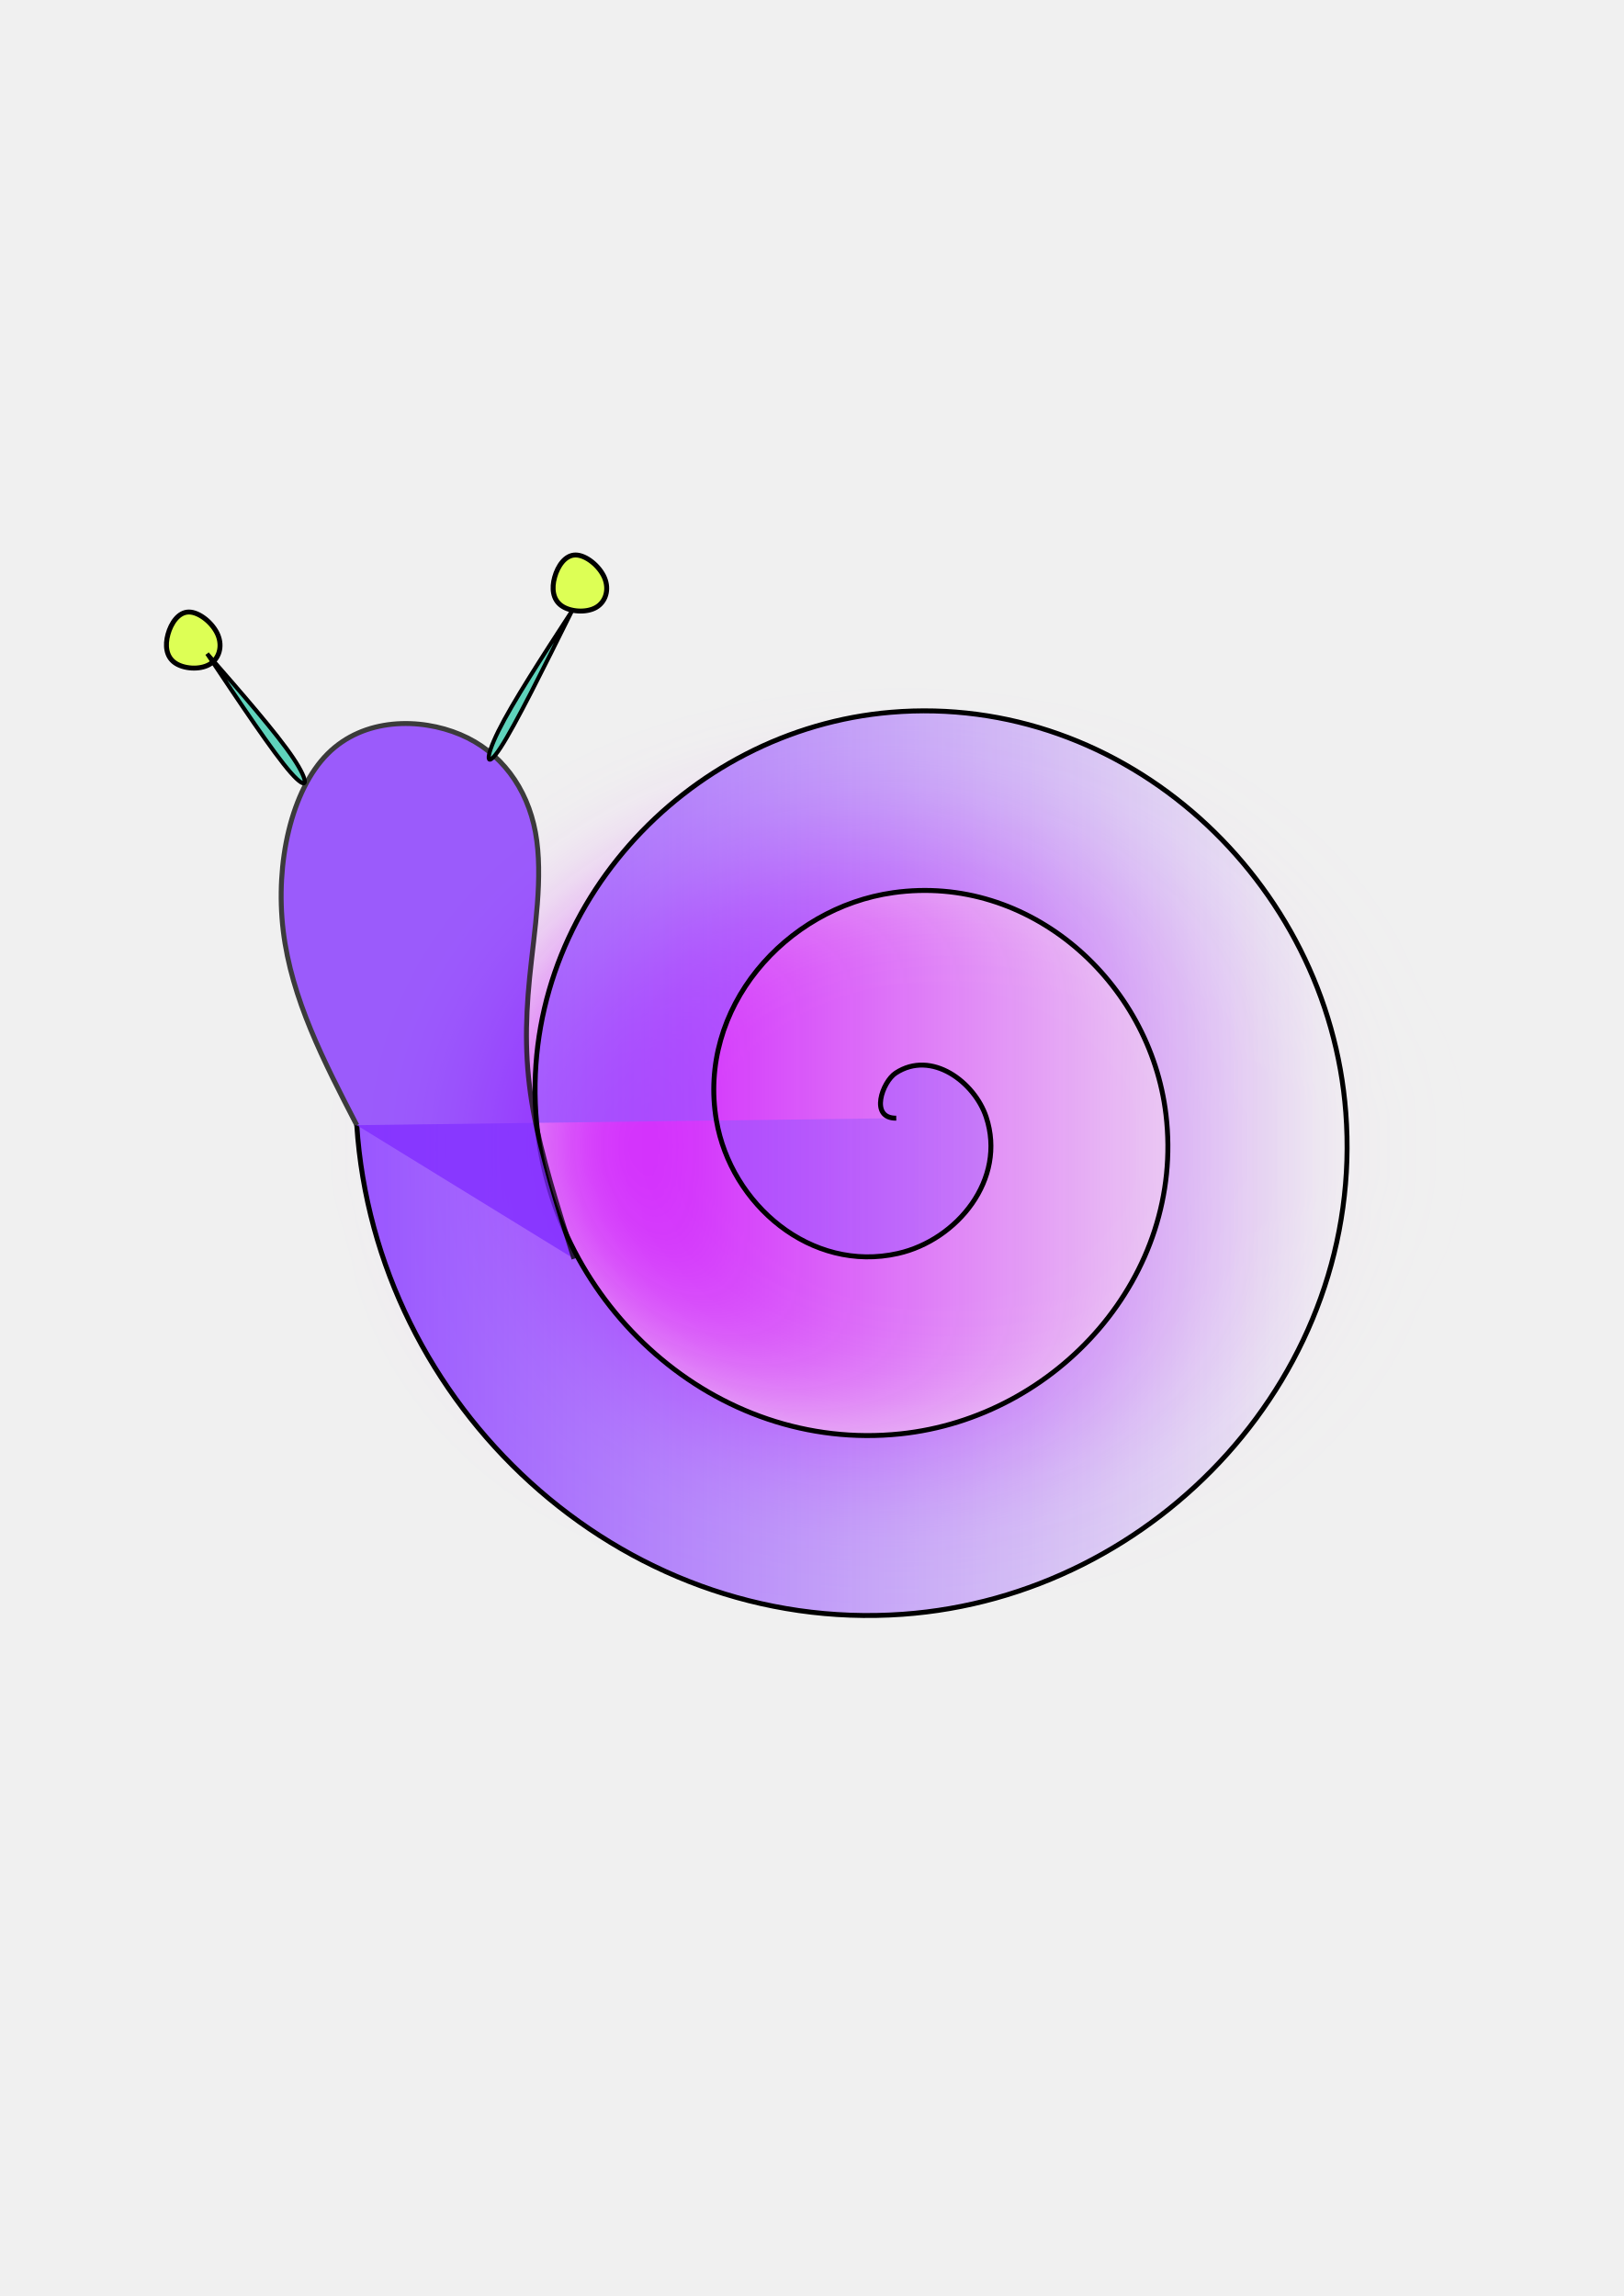
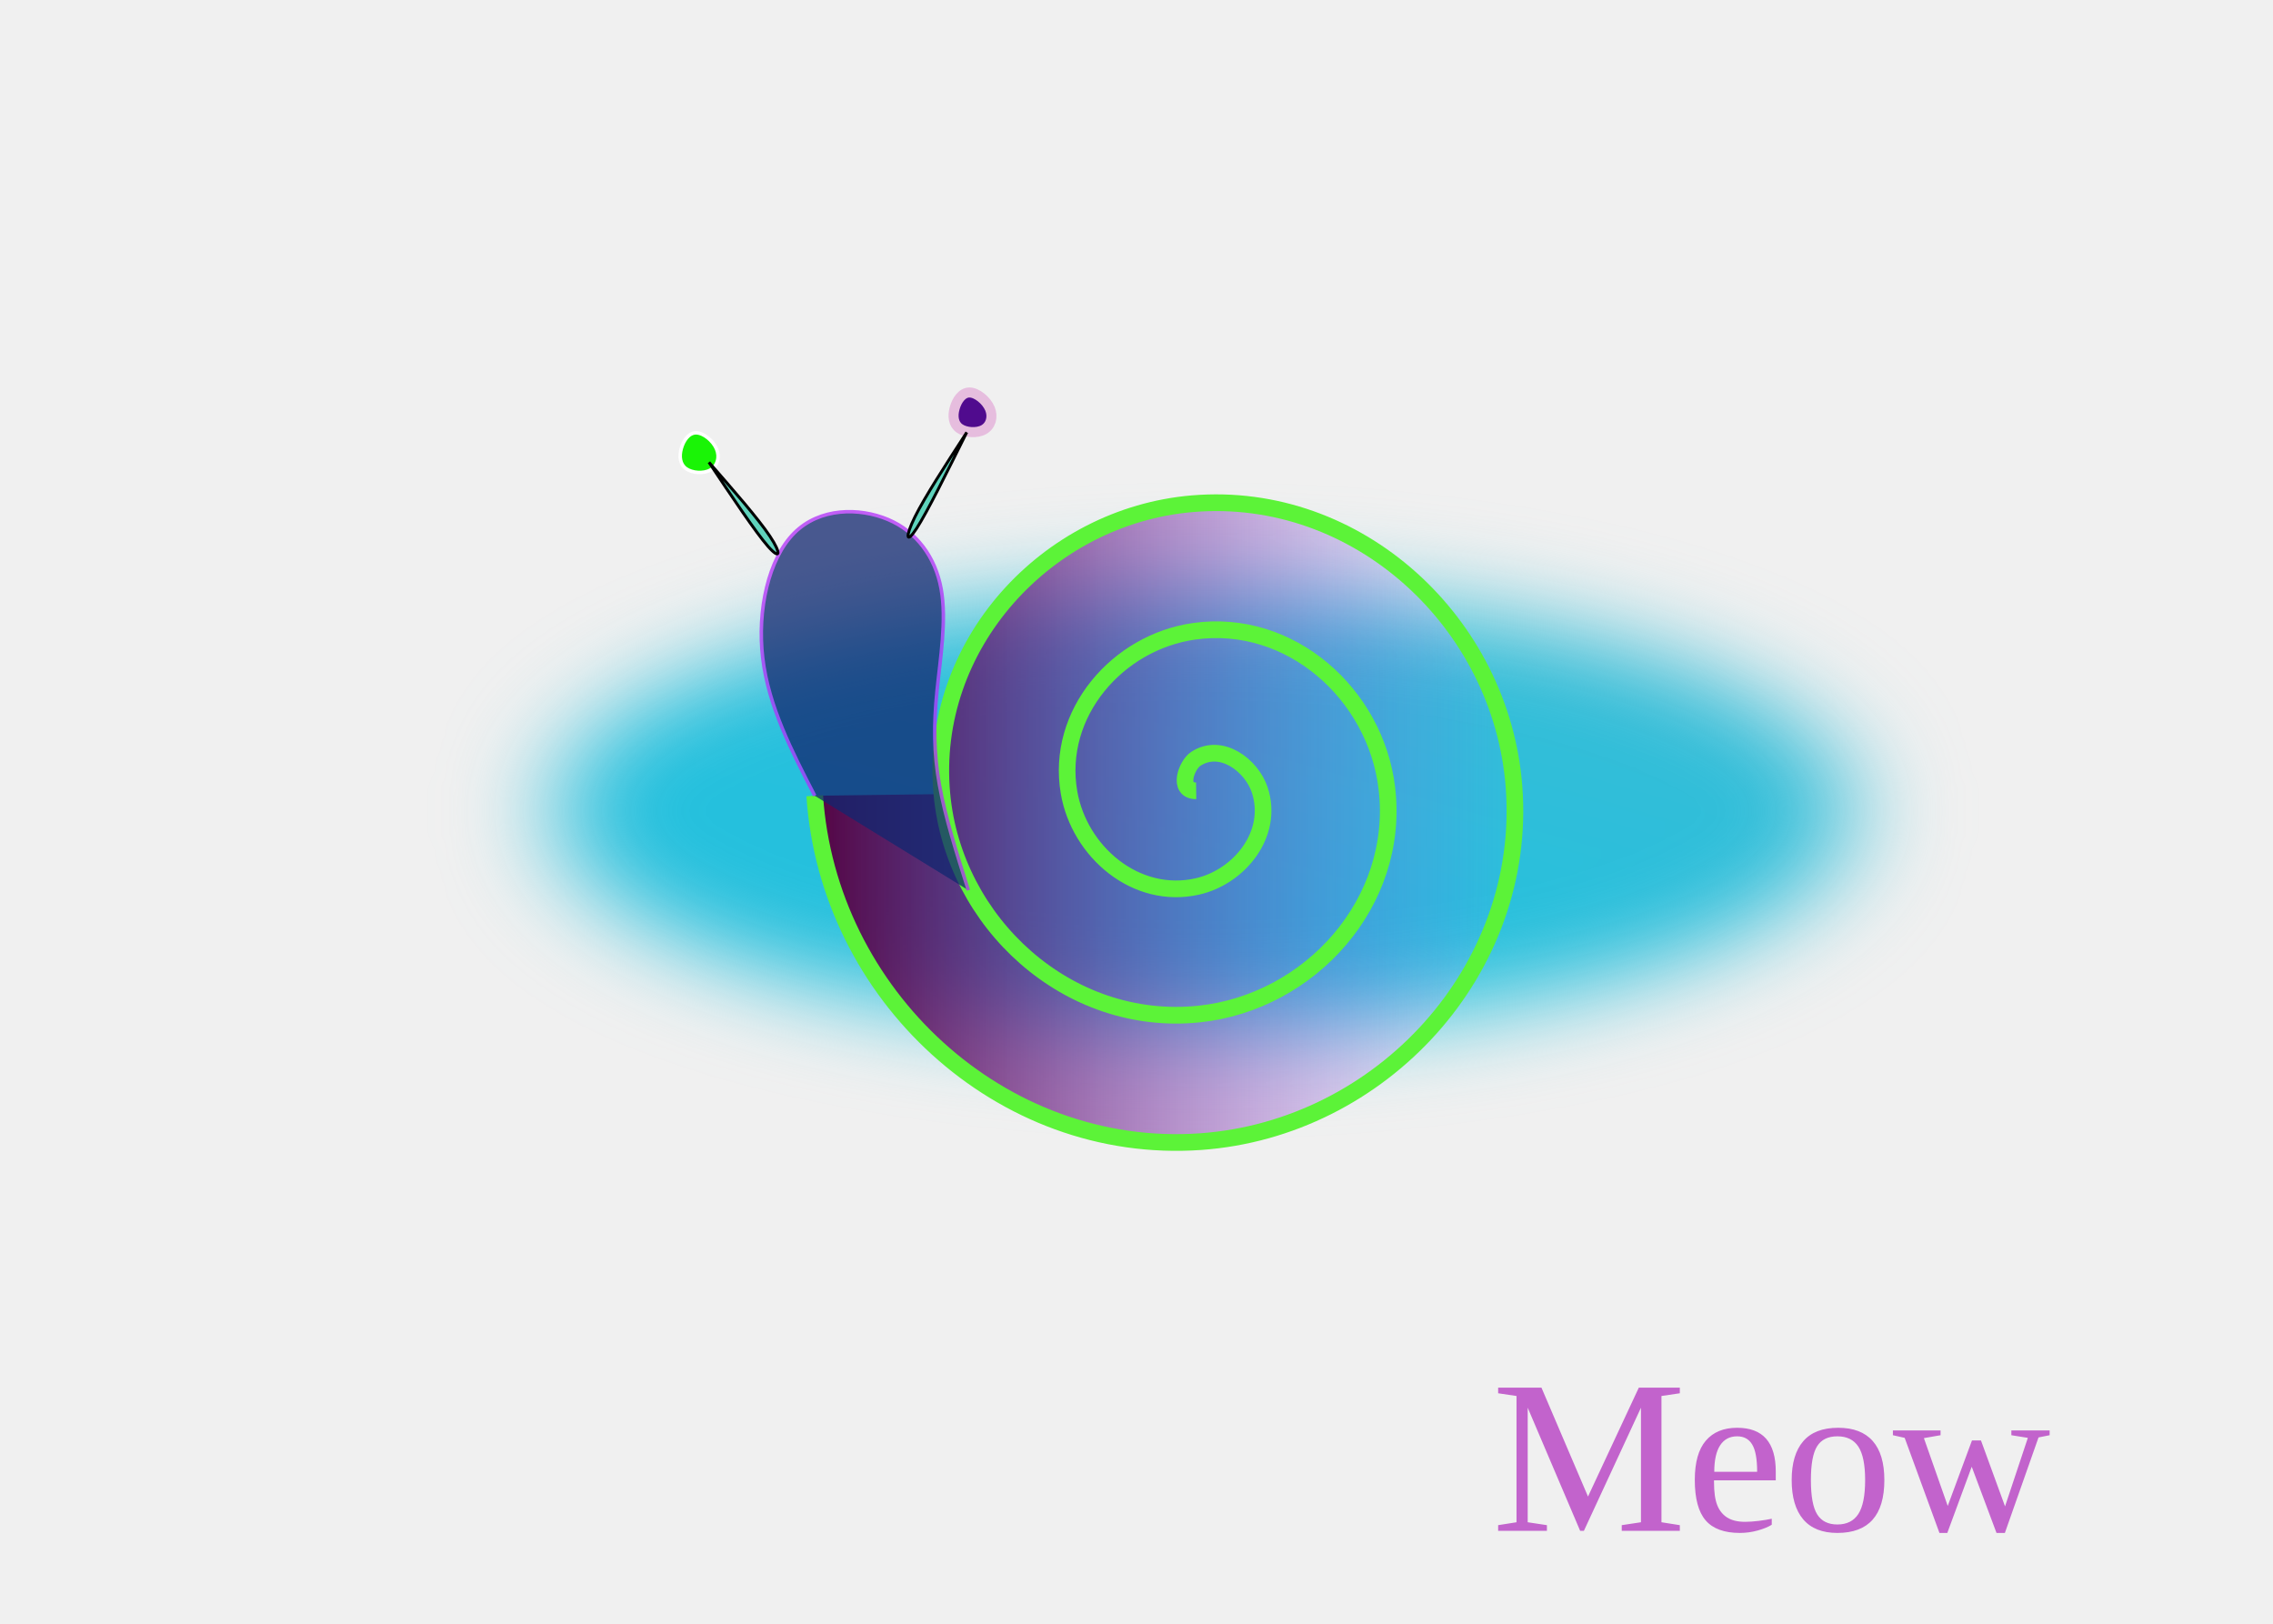
- <svg xmlns="http://www.w3.org/2000/svg" xmlns:xlink="http://www.w3.org/1999/xlink" id="svg821" version="1.1" viewBox="0 0 210 297" height="297mm" width="210mm">
+ <svg xmlns="http://www.w3.org/2000/svg" xmlns:xlink="http://www.w3.org/1999/xlink" id="svg821" version="1.1" viewBox="0 0 210 297" height="150mm" width="210mm">
  <defs id="defs815">
    <linearGradient id="linearGradient1544">
-       <stop id="stop1540" offset="0" style="stop-color:#cc00ff;stop-opacity:1;" />
-       <stop id="stop1542" offset="1" style="stop-color:#cc00ff;stop-opacity:0;" />
+       <stop id="stop1540" offset="0" style="stop-color:#25c0dd;stop-opacity:1;" />
+       <stop id="stop1542" offset="1" style="stop-color:#74b1c2;stop-opacity:1;" />
    </linearGradient>
    <linearGradient id="linearGradient1502">
-       <stop id="stop1498" offset="0" style="stop-color:#9955ff;stop-opacity:1;" />
+       <stop id="stop1498" offset="0" style="stop-color:#550342;stop-opacity:1;" />
      <stop id="stop1500" offset="1" style="stop-color:#9955ff;stop-opacity:0;" />
    </linearGradient>
-     <linearGradient gradientTransform="matrix(1.035392,0,0,0.9998819,12.4455,0.01760233)" gradientUnits="userSpaceOnUse" y2="149.037" x2="82.001" y1="149.037" x1="48.224" id="linearGradient1550" xlink:href="#linearGradient1544" />
+     <linearGradient gradientTransform="matrix(1.035392,0,0,0.9998819,12.4455,0.01760233)" gradientUnits="userSpaceOnUse" y2="50.037" x2="82.001" y1="149.037" x1="48.224" id="linearGradient1550" xlink:href="#linearGradient1544" />
    <linearGradient gradientUnits="userSpaceOnUse" y2="149.562" x2="92.133" y1="149.562" x1="38.648" id="linearGradient1572" xlink:href="#linearGradient1502" />
    <filter height="1.501" y="-0.25" width="1.452" x="-0.226" id="filter2990" style="color-interpolation-filters:sRGB">
      <feGaussianBlur id="feGaussianBlur2992" stdDeviation="3.273" />
    </filter>
  </defs>
  <g id="layer2">
-     <ellipse transform="matrix(2.949237,0,0,2.547319,-118.3281,-231.3803)" ry="15.688" rx="17.377" cy="149.037" cx="79.863" id="path1407" style="fill:url(#linearGradient1550);fill-opacity:1;fill-rule:evenodd;stroke:#ffffff;stroke-width:0.216;stroke-miterlimit:4;stroke-dasharray:none;stroke-dashoffset:0;stroke-opacity:1;paint-order:fill markers stroke;filter:url(#filter2990)" />
+     <ellipse transform="matrix(2.949237,0,0,2.547319,-118.3281,-231.3803)" ry="15.688" rx="40.377" cy="149.037" cx="79.863" id="path1407" style="fill:url(#linearGradient1550);fill-opacity:1;fill-rule:oddeven;stroke:#ffffff;stroke-width:0.216;stroke-miterlimit:4;stroke-dasharray:none;stroke-dashoffset:0;stroke-opacity:1;paint-order:fill markers stroke;filter:url(#filter2990)" />
  </g>
  <g id="layer1">
-     <path transform="matrix(2.406641,0,0,2.414833,-47.18494,-210.7037)" d="m 67.771,147.151 c -1.454,0.019 -0.743,-1.95 -0.031,-2.416 1.927,-1.262 4.243,0.489 4.863,2.353 1.109,3.334 -1.554,6.592 -4.738,7.31 -4.672,1.055 -8.982,-2.623 -9.758,-7.122 -1.034,-5.997 3.692,-11.388 9.507,-12.205 7.317,-1.028 13.802,4.761 14.652,11.891 1.03,8.635 -5.83,16.221 -14.276,17.1 -9.953,1.036 -18.642,-6.899 -19.547,-16.66 -1.044,-11.27 7.968,-21.066 19.045,-21.994 12.586,-1.055 23.491,9.036 24.441,21.429 1.067,13.903 -10.105,25.917 -23.814,26.889 -15.219,1.079 -28.343,-11.174 -29.336,-26.199" id="path1368" style="fill:url(#linearGradient1572);fill-opacity:1;fill-rule:evenodd;stroke:#000000;stroke-width:0.265" />
-     <path id="path1370" d="m 46.145,145.55 c -4.229,-8.183 -8.457,-16.366 -9.514,-25.155 -1.057,-8.789 1.057,-18.184 5.739,-22.882 4.682,-4.697 11.931,-4.697 17.164,-2.496 5.233,2.201 8.66,6.891 9.718,12.649 1.057,5.758 -0.151,12.728 -0.755,18.79 -0.604,6.062 -0.604,11.213 0.453,17.124 1.057,5.91 3.171,12.577 5.286,19.245" style="opacity:0.753;fill:#7f2aff;fill-opacity:1;stroke:#000000;stroke-width:0.638px;stroke-linecap:butt;stroke-linejoin:miter;stroke-opacity:1" />
-     <path id="path1374" d="m 21.724,82.046 c -0.399,1.439 -0.239,2.878 0.877,3.677 1.116,0.8 3.186,0.959 4.461,0.24 1.274,-0.72 1.752,-2.319 1.116,-3.837 -0.637,-1.518 -2.39,-2.958 -3.745,-2.958 -1.354,-3.67e-4 -2.31,1.438 -2.709,2.877 z" style="fill:#ddff55;stroke:#000000;stroke-width:0.638px;stroke-linecap:butt;stroke-linejoin:miter;stroke-opacity:1" />
+     <path transform="matrix(2.406641,0,0,2.414833,-47.18494,-210.7037)" d="m 67.771,147.151 c -1.454,0.019 -0.743,-1.95 -0.031,-2.416 1.927,-1.262 4.243,0.489 4.863,2.353 1.109,3.334 -1.554,6.592 -4.738,7.31 -4.672,1.055 -8.982,-2.623 -9.758,-7.122 -1.034,-5.997 3.692,-11.388 9.507,-12.205 7.317,-1.028 13.802,4.761 14.652,11.891 1.03,8.635 -5.83,16.221 -14.276,17.1 -9.953,1.036 -18.642,-6.899 -19.547,-16.66 -1.044,-11.27 7.968,-21.066 19.045,-21.994 12.586,-1.055 23.491,9.036 24.441,21.429 1.067,13.903 -10.105,25.917 -23.814,26.889 -15.219,1.079 -28.343,-11.174 -29.336,-26.199" id="path1368" style="fill:url(#linearGradient1572);fill-opacity:1;fill-rule:oddeven;stroke:#5cf338;stroke-width:1.265" />
+     <path id="path1370" d="m 46.145,145.55 c -4.229,-8.183 -8.457,-16.366 -9.514,-25.155 -1.057,-8.789 1.057,-18.184 5.739,-22.882 4.682,-4.697 11.931,-4.697 17.164,-2.496 5.233,2.201 8.66,6.891 9.718,12.649 1.057,5.758 -0.151,12.728 -0.755,18.79 -0.604,6.062 -0.604,11.213 0.453,17.124 1.057,5.91 3.171,12.577 5.286,19.245" style="opacity:0.753;fill:#11266f;fill-opacity:1;stroke:#b02ef9;stroke-width:0.638px;stroke-linecap:butt;stroke-linejoin:miter;stroke-opacity:1" />
+     <path id="path1374" d="m 21.724,82.046 c -0.399,1.439 -0.239,2.878 0.877,3.677 1.116,0.8 3.186,0.959 4.461,0.24 1.274,-0.72 1.752,-2.319 1.116,-3.837 -0.637,-1.518 -2.39,-2.958 -3.745,-2.958 -1.354,-3.67e-4 -2.31,1.438 -2.709,2.877 z" style="fill:#1af406;stroke:#ffffff;stroke-width:0.638px;stroke-linecap:butt;stroke-linejoin:miter;stroke-opacity:1" />
    <path id="path1378" d="m 26.786,84.556 c 4.278,6.407 8.556,12.814 10.811,15.383 2.254,2.568 2.477,1.338 0.339,-1.864 -2.138,-3.202 -6.645,-8.362 -11.149,-13.519 0,0 0,0 0,0" style="fill:#5fd3bc;stroke:#000000;stroke-width:0.531px;stroke-linecap:butt;stroke-linejoin:miter;stroke-opacity:1" />
-     <path id="path1374-7" d="m 71.733,74.669 c -0.399,1.439 -0.239,2.878 0.877,3.677 1.116,0.8 3.186,0.959 4.461,0.24 1.274,-0.72 1.752,-2.319 1.116,-3.837 -0.637,-1.518 -2.39,-2.958 -3.745,-2.958 -1.354,-3.68e-4 -2.31,1.438 -2.709,2.877 z" style="fill:#ddff55;stroke:#000000;stroke-width:0.638px;stroke-linecap:butt;stroke-linejoin:miter;stroke-opacity:1" />
+     <path id="path1374-7" d="m 71.733,74.669 c -0.399,1.439 -0.239,2.878 0.877,3.677 1.116,0.8 3.186,0.959 4.461,0.24 1.274,-0.72 1.752,-2.319 1.116,-3.837 -0.637,-1.518 -2.39,-2.958 -3.745,-2.958 -1.354,-3.68e-4 -2.31,1.438 -2.709,2.877 z" style="fill:#500b8e;stroke:#e6bdde;stroke-width:1.838px;stroke-linecap:butt;stroke-linejoin:miter;stroke-opacity:1" />
    <path id="path1378-5" d="m 73.949,79.075 c -3.637,7.331 -7.275,14.663 -9.191,17.607 -1.916,2.944 -2.107,1.526 -0.289,-2.138 1.818,-3.664 5.65,-9.569 9.48,-15.469 0,0 0,0 0,0" style="fill:#5fd3bc;stroke:#000000;stroke-width:0.524px;stroke-linecap:butt;stroke-linejoin:miter;stroke-opacity:1" />
+     <text xml:space="preserve" id="text11020" style="font-size:40px;fill:#c263cc">
+       <tspan x="150" y="280" id="tspan18310">  Meow </tspan>
+     </text>
    <flowRoot transform="matrix(0.7110248,0,0,1.154142,-64.90377,-416.9586)" style="font-style:normal;font-weight:normal;font-size:16px;line-height:0;font-family:sans-serif;letter-spacing:0px;word-spacing:0px;fill:#2ca089;fill-opacity:1;stroke:none" id="flowRoot1562" xml:space="preserve">
      <flowRegion style="fill:#2ca089" id="flowRegion1564">
-         <rect style="fill:#2ca089" y="408.649" x="172.65" height="28.525" width="88.577" id="rect1566" />
+         <rect style="fill:#2ca089" y="308.649" x="172.65" height="28.525" width="15.577" id="rect1566" />
      </flowRegion>
      <flowPara id="flowPara1568">Meow :3</flowPara>
    </flowRoot>
  </g>
</svg>
